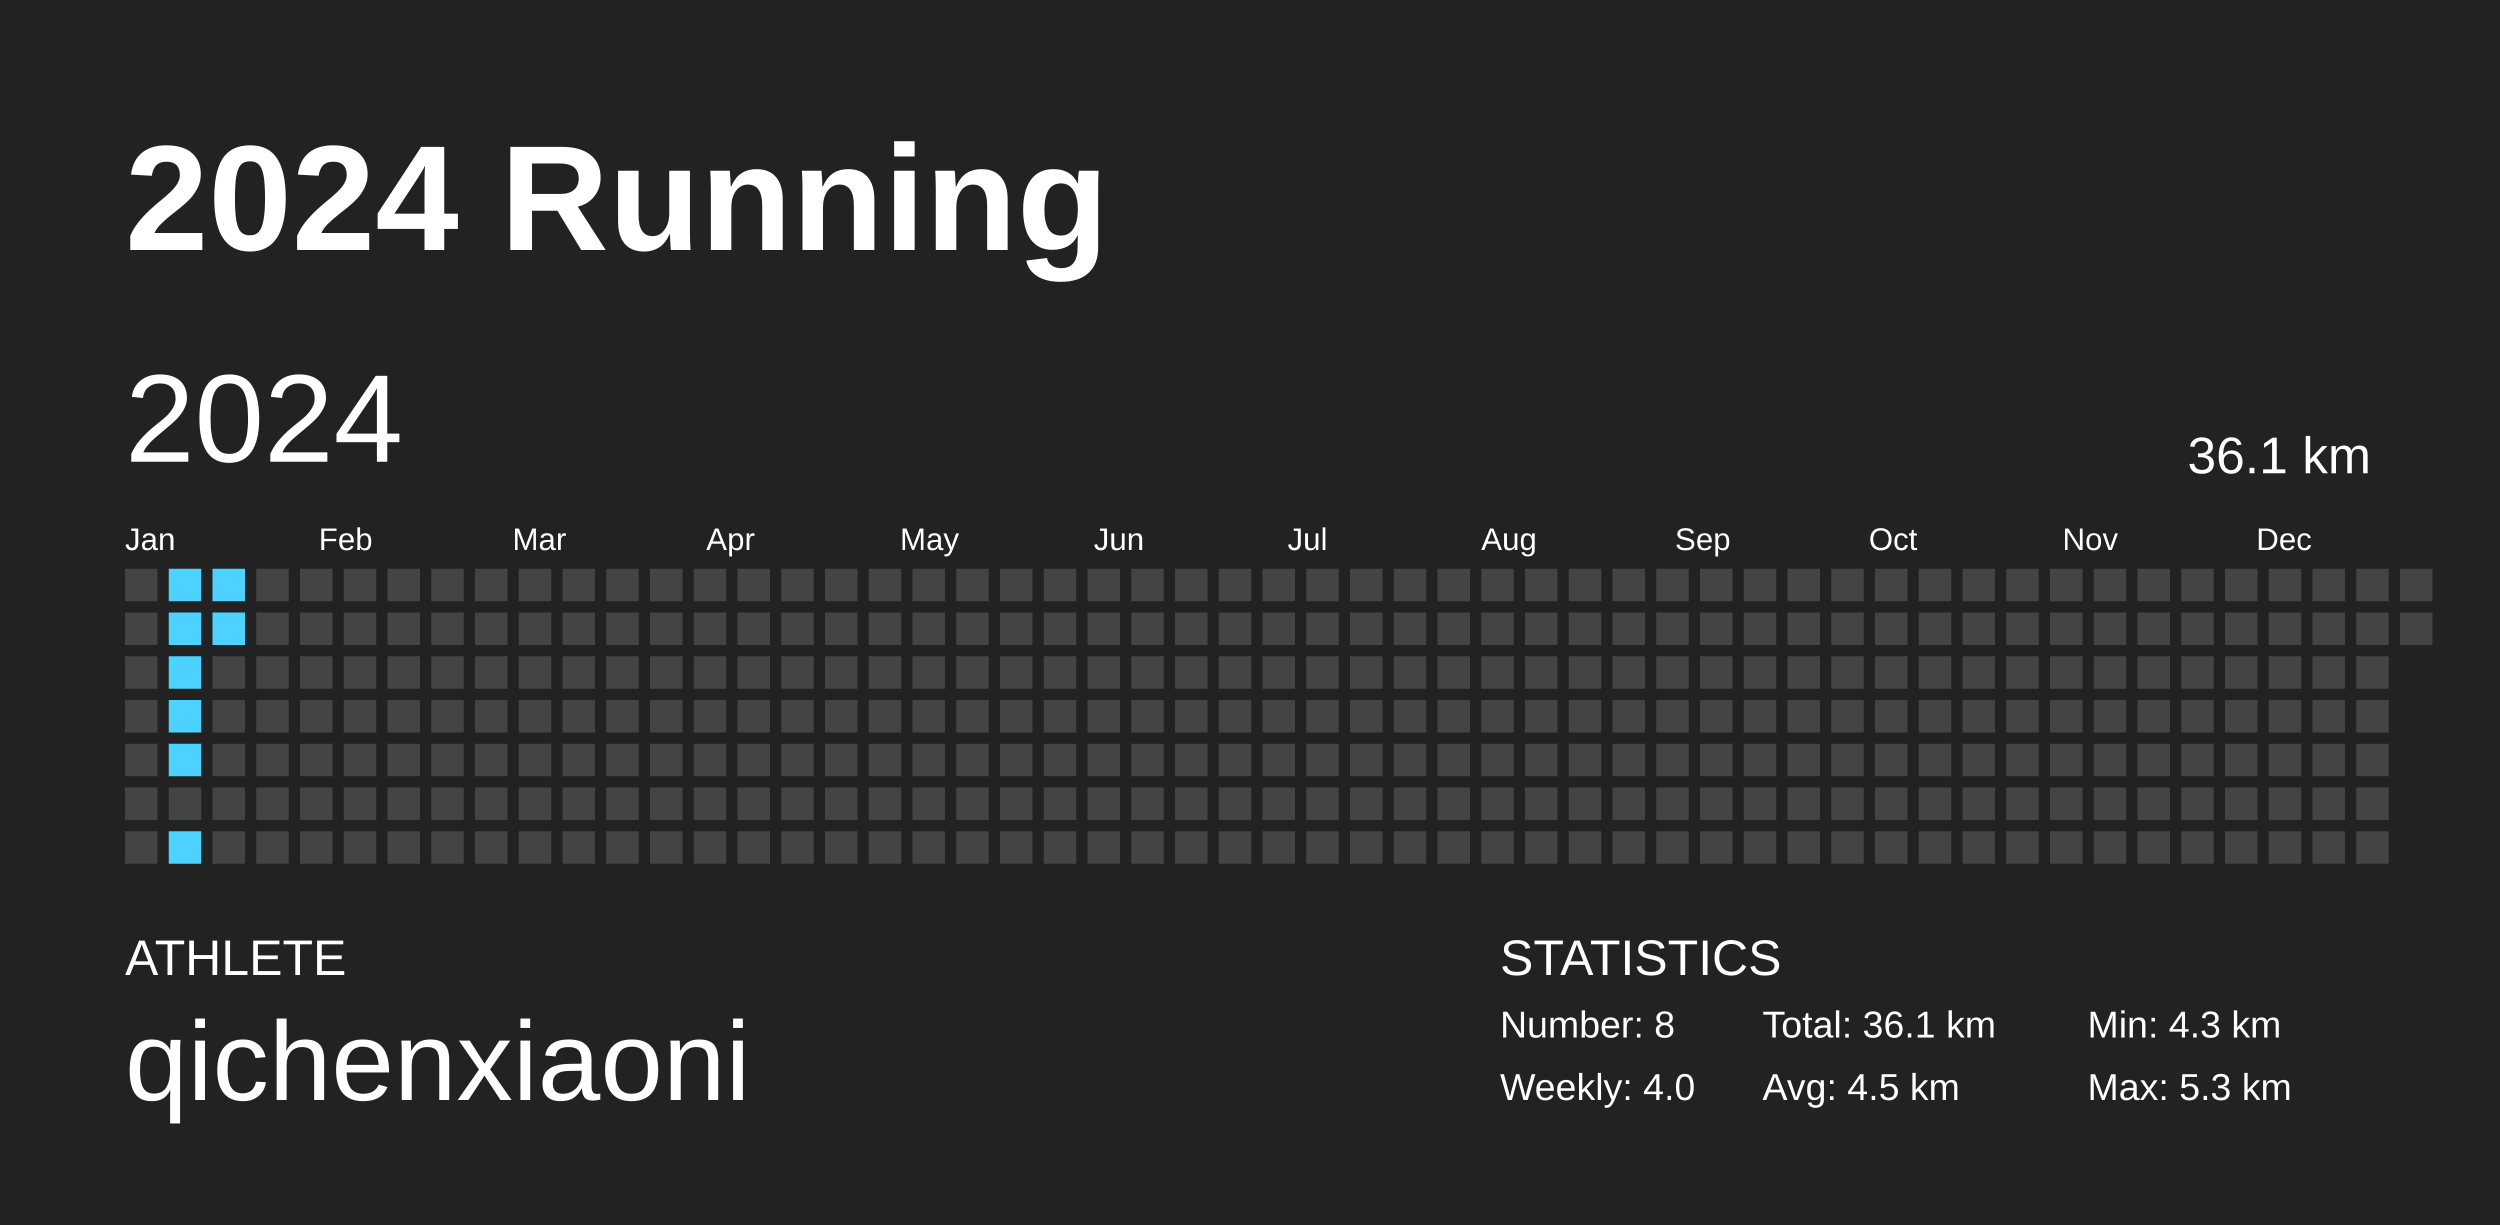
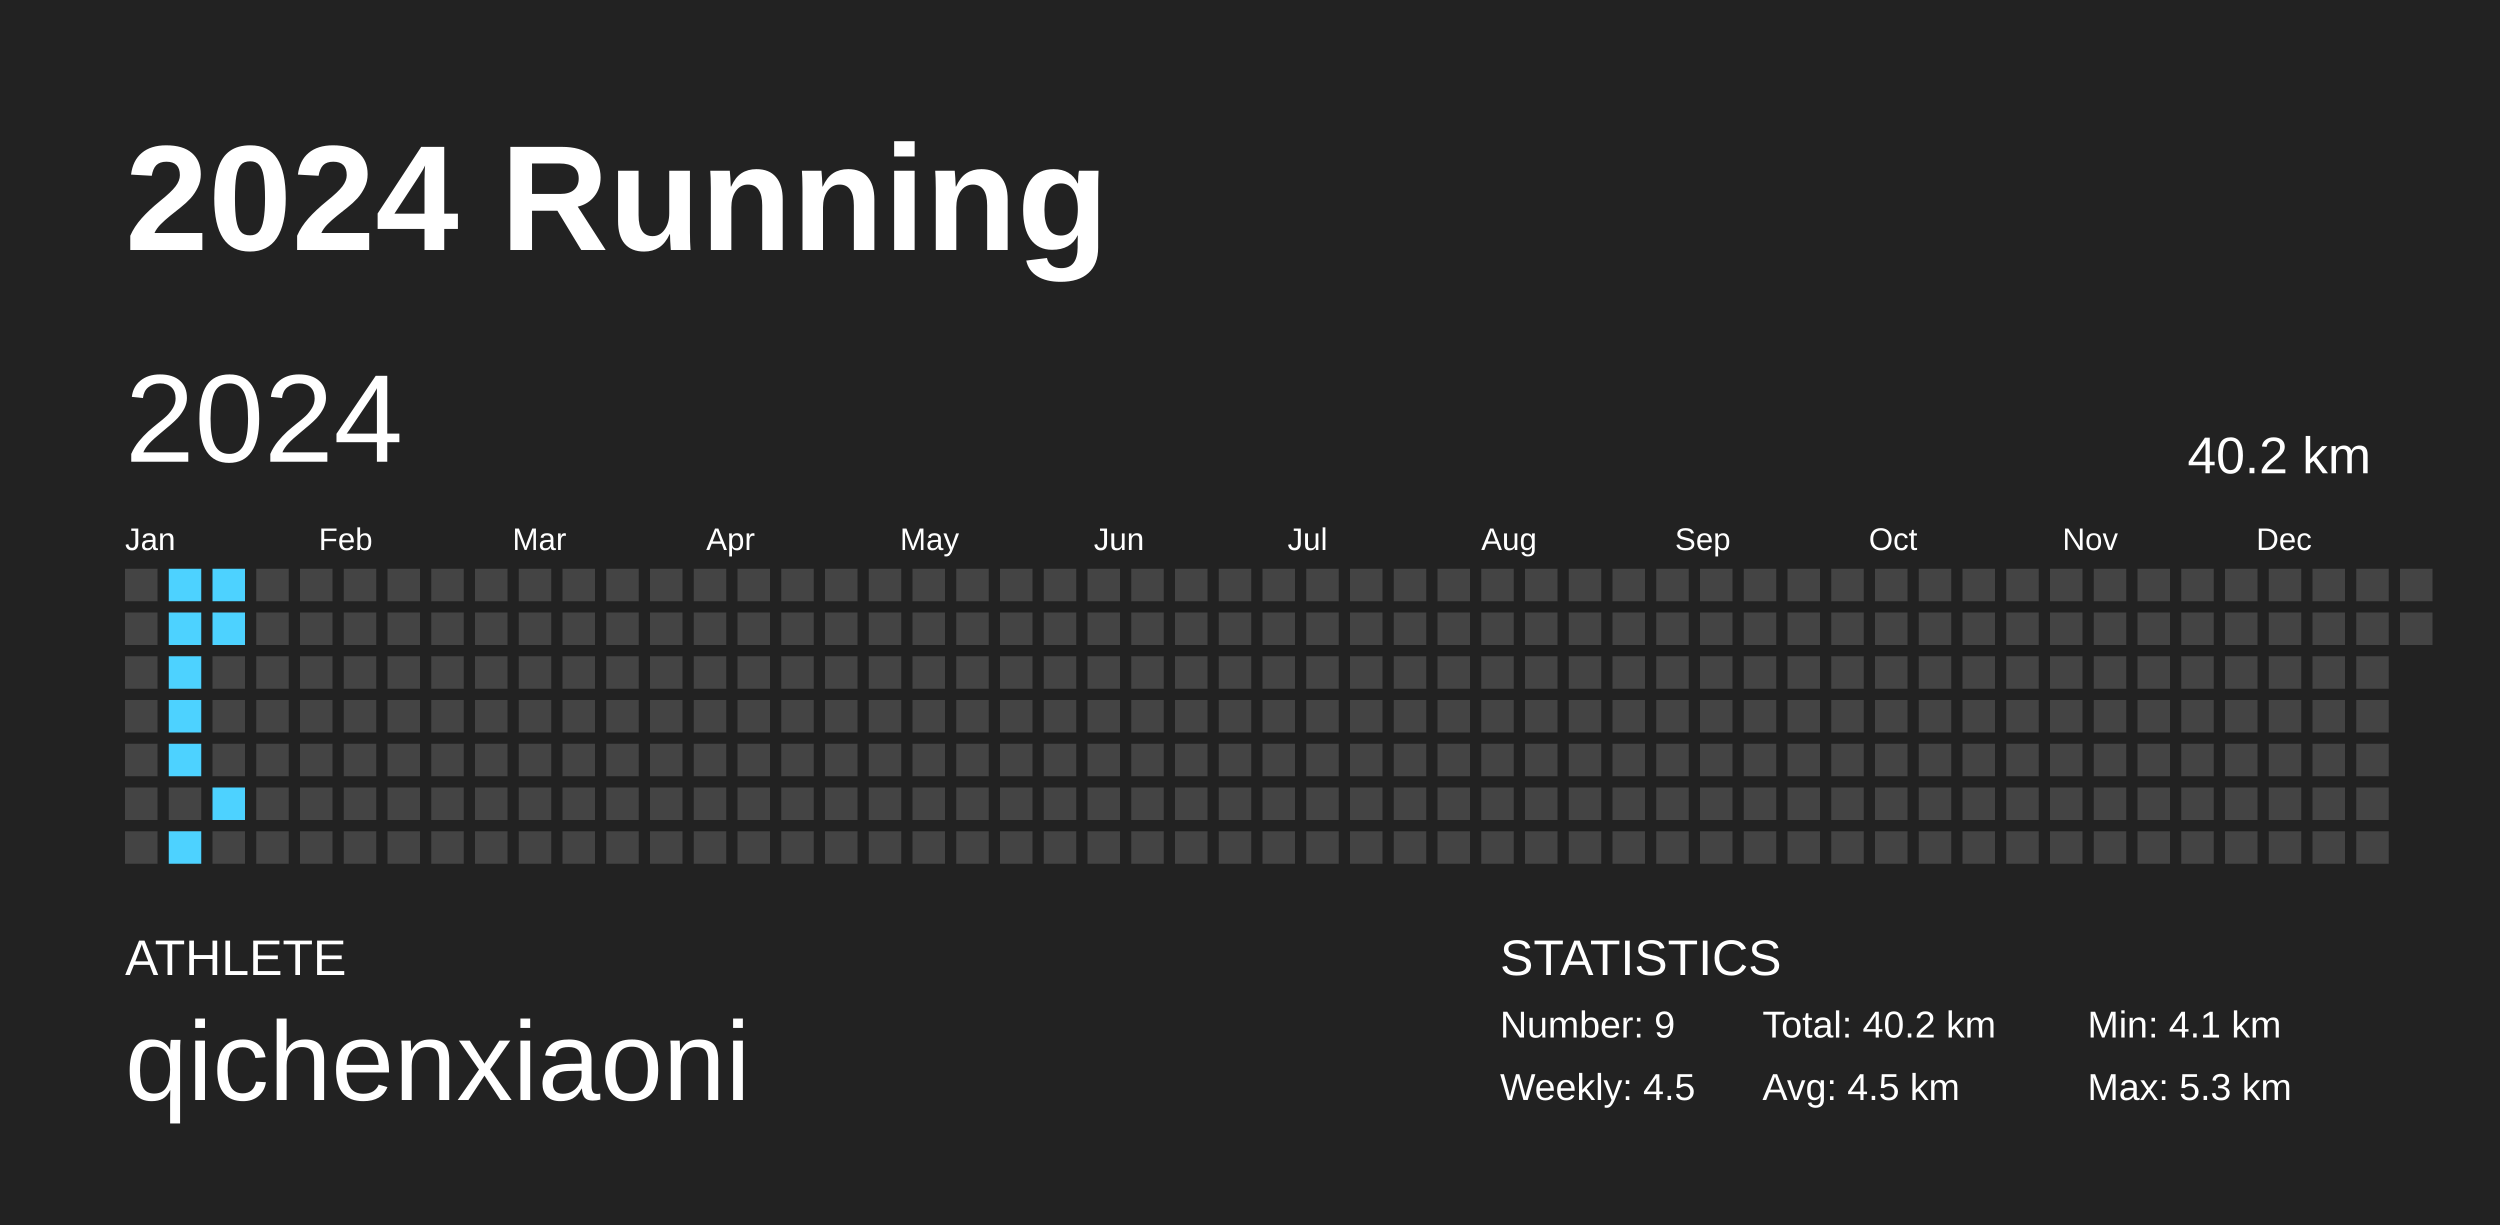
<svg xmlns="http://www.w3.org/2000/svg" baseProfile="full" height="98mm" version="1.1" viewBox="0,0,200,98" width="200mm">
  <defs />
  <rect fill="#222222" height="98" width="200" x="0" y="0" />
  <text fill="#FFFFFF" style="font-size:12px; font-family:Arial; font-weight:bold;" x="10" y="20">2024 Running</text>
  <text fill="#FFFFFF" style="font-size:4px; font-family:Arial" x="10" y="78">ATHLETE</text>
  <text fill="#FFFFFF" style="font-size:9px; font-family:Arial" x="10" y="88">qichenxiaoni</text>
  <text fill="#FFFFFF" style="font-size:4px; font-family:Arial" x="120" y="78">STATISTICS</text>
-   <text fill="#FFFFFF" style="font-size:3px; font-family:Arial" x="120" y="83">Number: 8</text>
-   <text fill="#FFFFFF" style="font-size:3px; font-family:Arial" x="120" y="88">Weekly: 4.0</text>
-   <text fill="#FFFFFF" style="font-size:3px; font-family:Arial" x="141" y="83">Total: 36.1 km</text>
+   <text fill="#FFFFFF" style="font-size:3px; font-family:Arial" x="120" y="83">Number: 9</text>
+   <text fill="#FFFFFF" style="font-size:3px; font-family:Arial" x="120" y="88">Weekly: 4.5</text>
+   <text fill="#FFFFFF" style="font-size:3px; font-family:Arial" x="141" y="83">Total: 40.2 km</text>
  <text fill="#FFFFFF" style="font-size:3px; font-family:Arial" x="141" y="88">Avg: 4.5 km</text>
-   <text fill="#FFFFFF" style="font-size:3px; font-family:Arial" x="167" y="83">Min: 4.3 km</text>
+   <text fill="#FFFFFF" style="font-size:3px; font-family:Arial" x="167" y="83">Min: 4.1 km</text>
  <text fill="#FFFFFF" style="font-size:3px; font-family:Arial" x="167" y="88">Max: 5.3 km</text>
  <text dominant-baseline="hanging" fill="#FFFFFF" style="font-size:10.0px; font-family:Arial;" x="10" y="30">2024</text>
-   <text dominant-baseline="hanging" fill="#FFFFFF" style="font-size:4.125px; font-family:Arial;" x="175" y="35">36.1 km</text>
+   <text dominant-baseline="hanging" fill="#FFFFFF" style="font-size:4.125px; font-family:Arial;" x="175" y="35">40.2 km</text>
  <text fill="#FFFFFF" style="font-size:2.5px; font-family:Arial" x="10.0" y="44">Jan</text>
  <text fill="#FFFFFF" style="font-size:2.5px; font-family:Arial" x="25.5" y="44">Feb</text>
  <text fill="#FFFFFF" style="font-size:2.5px; font-family:Arial" x="41.0" y="44">Mar</text>
  <text fill="#FFFFFF" style="font-size:2.5px; font-family:Arial" x="56.5" y="44">Apr</text>
  <text fill="#FFFFFF" style="font-size:2.5px; font-family:Arial" x="72.0" y="44">May</text>
  <text fill="#FFFFFF" style="font-size:2.5px; font-family:Arial" x="87.5" y="44">Jun</text>
  <text fill="#FFFFFF" style="font-size:2.5px; font-family:Arial" x="103.0" y="44">Jul</text>
  <text fill="#FFFFFF" style="font-size:2.5px; font-family:Arial" x="118.5" y="44">Aug</text>
  <text fill="#FFFFFF" style="font-size:2.5px; font-family:Arial" x="134.0" y="44">Sep</text>
  <text fill="#FFFFFF" style="font-size:2.5px; font-family:Arial" x="149.5" y="44">Oct</text>
  <text fill="#FFFFFF" style="font-size:2.5px; font-family:Arial" x="165.0" y="44">Nov</text>
  <text fill="#FFFFFF" style="font-size:2.5px; font-family:Arial" x="180.5" y="44">Dec</text>
  <rect fill="#444444" height="2.6" width="2.6" x="10.0" y="45.5" />
  <rect fill="#444444" height="2.6" width="2.6" x="10.0" y="49.0" />
  <rect fill="#444444" height="2.6" width="2.6" x="10.0" y="52.5" />
  <rect fill="#444444" height="2.6" width="2.6" x="10.0" y="56.0" />
  <rect fill="#444444" height="2.6" width="2.6" x="10.0" y="59.5" />
  <rect fill="#444444" height="2.6" width="2.6" x="10.0" y="63.0" />
  <rect fill="#444444" height="2.6" width="2.6" x="10.0" y="66.5" />
  <rect fill="#4dd2ff" height="2.6" width="2.6" x="13.5" y="45.5" />
  <rect fill="#4dd2ff" height="2.6" width="2.6" x="13.5" y="49.0" />
  <rect fill="#4dd2ff" height="2.6" width="2.6" x="13.5" y="52.5" />
  <rect fill="#4dd2ff" height="2.6" width="2.6" x="13.5" y="56.0" />
  <rect fill="#4dd2ff" height="2.6" width="2.6" x="13.5" y="59.5" />
  <rect fill="#444444" height="2.6" width="2.6" x="13.5" y="63.0" />
  <rect fill="#4dd2ff" height="2.6" width="2.6" x="13.5" y="66.5" />
  <rect fill="#4dd2ff" height="2.6" width="2.6" x="17.0" y="45.5" />
  <rect fill="#4dd2ff" height="2.6" width="2.6" x="17.0" y="49.0" />
  <rect fill="#444444" height="2.6" width="2.6" x="17.0" y="52.5" />
  <rect fill="#444444" height="2.6" width="2.6" x="17.0" y="56.0" />
  <rect fill="#444444" height="2.6" width="2.6" x="17.0" y="59.5" />
-   <rect fill="#444444" height="2.6" width="2.6" x="17.0" y="63.0" />
+   <rect fill="#4dd2ff" height="2.6" width="2.6" x="17.0" y="63.0" />
  <rect fill="#444444" height="2.6" width="2.6" x="17.0" y="66.5" />
  <rect fill="#444444" height="2.6" width="2.6" x="20.5" y="45.5" />
  <rect fill="#444444" height="2.6" width="2.6" x="20.5" y="49.0" />
  <rect fill="#444444" height="2.6" width="2.6" x="20.5" y="52.5" />
  <rect fill="#444444" height="2.6" width="2.6" x="20.5" y="56.0" />
  <rect fill="#444444" height="2.6" width="2.6" x="20.5" y="59.5" />
  <rect fill="#444444" height="2.6" width="2.6" x="20.5" y="63.0" />
  <rect fill="#444444" height="2.6" width="2.6" x="20.5" y="66.5" />
  <rect fill="#444444" height="2.6" width="2.6" x="24.0" y="45.5" />
  <rect fill="#444444" height="2.6" width="2.6" x="24.0" y="49.0" />
  <rect fill="#444444" height="2.6" width="2.6" x="24.0" y="52.5" />
  <rect fill="#444444" height="2.6" width="2.6" x="24.0" y="56.0" />
  <rect fill="#444444" height="2.6" width="2.6" x="24.0" y="59.5" />
  <rect fill="#444444" height="2.6" width="2.6" x="24.0" y="63.0" />
  <rect fill="#444444" height="2.6" width="2.6" x="24.0" y="66.5" />
  <rect fill="#444444" height="2.6" width="2.6" x="27.5" y="45.5" />
  <rect fill="#444444" height="2.6" width="2.6" x="27.5" y="49.0" />
  <rect fill="#444444" height="2.6" width="2.6" x="27.5" y="52.5" />
  <rect fill="#444444" height="2.6" width="2.6" x="27.5" y="56.0" />
  <rect fill="#444444" height="2.6" width="2.6" x="27.5" y="59.5" />
  <rect fill="#444444" height="2.6" width="2.6" x="27.5" y="63.0" />
  <rect fill="#444444" height="2.6" width="2.6" x="27.5" y="66.5" />
  <rect fill="#444444" height="2.6" width="2.6" x="31.0" y="45.5" />
  <rect fill="#444444" height="2.6" width="2.6" x="31.0" y="49.0" />
  <rect fill="#444444" height="2.6" width="2.6" x="31.0" y="52.5" />
  <rect fill="#444444" height="2.6" width="2.6" x="31.0" y="56.0" />
  <rect fill="#444444" height="2.6" width="2.6" x="31.0" y="59.5" />
  <rect fill="#444444" height="2.6" width="2.6" x="31.0" y="63.0" />
  <rect fill="#444444" height="2.6" width="2.6" x="31.0" y="66.5" />
  <rect fill="#444444" height="2.6" width="2.6" x="34.5" y="45.5" />
  <rect fill="#444444" height="2.6" width="2.6" x="34.5" y="49.0" />
  <rect fill="#444444" height="2.6" width="2.6" x="34.5" y="52.5" />
  <rect fill="#444444" height="2.6" width="2.6" x="34.5" y="56.0" />
  <rect fill="#444444" height="2.6" width="2.6" x="34.5" y="59.5" />
  <rect fill="#444444" height="2.6" width="2.6" x="34.5" y="63.0" />
  <rect fill="#444444" height="2.6" width="2.6" x="34.5" y="66.5" />
  <rect fill="#444444" height="2.6" width="2.6" x="38.0" y="45.5" />
  <rect fill="#444444" height="2.6" width="2.6" x="38.0" y="49.0" />
  <rect fill="#444444" height="2.6" width="2.6" x="38.0" y="52.5" />
  <rect fill="#444444" height="2.6" width="2.6" x="38.0" y="56.0" />
  <rect fill="#444444" height="2.6" width="2.6" x="38.0" y="59.5" />
  <rect fill="#444444" height="2.6" width="2.6" x="38.0" y="63.0" />
  <rect fill="#444444" height="2.6" width="2.6" x="38.0" y="66.5" />
  <rect fill="#444444" height="2.6" width="2.6" x="41.5" y="45.5" />
  <rect fill="#444444" height="2.6" width="2.6" x="41.5" y="49.0" />
  <rect fill="#444444" height="2.6" width="2.6" x="41.5" y="52.5" />
  <rect fill="#444444" height="2.6" width="2.6" x="41.5" y="56.0" />
  <rect fill="#444444" height="2.6" width="2.6" x="41.5" y="59.5" />
  <rect fill="#444444" height="2.6" width="2.6" x="41.5" y="63.0" />
  <rect fill="#444444" height="2.6" width="2.6" x="41.5" y="66.5" />
  <rect fill="#444444" height="2.6" width="2.6" x="45.0" y="45.5" />
  <rect fill="#444444" height="2.6" width="2.6" x="45.0" y="49.0" />
  <rect fill="#444444" height="2.6" width="2.6" x="45.0" y="52.5" />
  <rect fill="#444444" height="2.6" width="2.6" x="45.0" y="56.0" />
  <rect fill="#444444" height="2.6" width="2.6" x="45.0" y="59.5" />
  <rect fill="#444444" height="2.6" width="2.6" x="45.0" y="63.0" />
  <rect fill="#444444" height="2.6" width="2.6" x="45.0" y="66.5" />
  <rect fill="#444444" height="2.6" width="2.6" x="48.5" y="45.5" />
  <rect fill="#444444" height="2.6" width="2.6" x="48.5" y="49.0" />
  <rect fill="#444444" height="2.6" width="2.6" x="48.5" y="52.5" />
  <rect fill="#444444" height="2.6" width="2.6" x="48.5" y="56.0" />
  <rect fill="#444444" height="2.6" width="2.6" x="48.5" y="59.5" />
  <rect fill="#444444" height="2.6" width="2.6" x="48.5" y="63.0" />
  <rect fill="#444444" height="2.6" width="2.6" x="48.5" y="66.5" />
  <rect fill="#444444" height="2.6" width="2.6" x="52.0" y="45.5" />
  <rect fill="#444444" height="2.6" width="2.6" x="52.0" y="49.0" />
  <rect fill="#444444" height="2.6" width="2.6" x="52.0" y="52.5" />
  <rect fill="#444444" height="2.6" width="2.6" x="52.0" y="56.0" />
  <rect fill="#444444" height="2.6" width="2.6" x="52.0" y="59.5" />
  <rect fill="#444444" height="2.6" width="2.6" x="52.0" y="63.0" />
  <rect fill="#444444" height="2.6" width="2.6" x="52.0" y="66.5" />
  <rect fill="#444444" height="2.6" width="2.6" x="55.5" y="45.5" />
  <rect fill="#444444" height="2.6" width="2.6" x="55.5" y="49.0" />
  <rect fill="#444444" height="2.6" width="2.6" x="55.5" y="52.5" />
  <rect fill="#444444" height="2.6" width="2.6" x="55.5" y="56.0" />
  <rect fill="#444444" height="2.6" width="2.6" x="55.5" y="59.5" />
  <rect fill="#444444" height="2.6" width="2.6" x="55.5" y="63.0" />
  <rect fill="#444444" height="2.6" width="2.6" x="55.5" y="66.5" />
  <rect fill="#444444" height="2.6" width="2.6" x="59.0" y="45.5" />
  <rect fill="#444444" height="2.6" width="2.6" x="59.0" y="49.0" />
  <rect fill="#444444" height="2.6" width="2.6" x="59.0" y="52.5" />
  <rect fill="#444444" height="2.6" width="2.6" x="59.0" y="56.0" />
  <rect fill="#444444" height="2.6" width="2.6" x="59.0" y="59.5" />
  <rect fill="#444444" height="2.6" width="2.6" x="59.0" y="63.0" />
  <rect fill="#444444" height="2.6" width="2.6" x="59.0" y="66.5" />
  <rect fill="#444444" height="2.6" width="2.6" x="62.5" y="45.5" />
  <rect fill="#444444" height="2.6" width="2.6" x="62.5" y="49.0" />
  <rect fill="#444444" height="2.6" width="2.6" x="62.5" y="52.5" />
  <rect fill="#444444" height="2.6" width="2.6" x="62.5" y="56.0" />
  <rect fill="#444444" height="2.6" width="2.6" x="62.5" y="59.5" />
  <rect fill="#444444" height="2.6" width="2.6" x="62.5" y="63.0" />
  <rect fill="#444444" height="2.6" width="2.6" x="62.5" y="66.5" />
  <rect fill="#444444" height="2.6" width="2.6" x="66.0" y="45.5" />
  <rect fill="#444444" height="2.6" width="2.6" x="66.0" y="49.0" />
  <rect fill="#444444" height="2.6" width="2.6" x="66.0" y="52.5" />
  <rect fill="#444444" height="2.6" width="2.6" x="66.0" y="56.0" />
  <rect fill="#444444" height="2.6" width="2.6" x="66.0" y="59.5" />
  <rect fill="#444444" height="2.6" width="2.6" x="66.0" y="63.0" />
  <rect fill="#444444" height="2.6" width="2.6" x="66.0" y="66.5" />
  <rect fill="#444444" height="2.6" width="2.6" x="69.5" y="45.5" />
  <rect fill="#444444" height="2.6" width="2.6" x="69.5" y="49.0" />
  <rect fill="#444444" height="2.6" width="2.6" x="69.5" y="52.5" />
  <rect fill="#444444" height="2.6" width="2.6" x="69.5" y="56.0" />
  <rect fill="#444444" height="2.6" width="2.6" x="69.5" y="59.5" />
  <rect fill="#444444" height="2.6" width="2.6" x="69.5" y="63.0" />
  <rect fill="#444444" height="2.6" width="2.6" x="69.5" y="66.5" />
  <rect fill="#444444" height="2.6" width="2.6" x="73.0" y="45.5" />
  <rect fill="#444444" height="2.6" width="2.6" x="73.0" y="49.0" />
  <rect fill="#444444" height="2.6" width="2.6" x="73.0" y="52.5" />
  <rect fill="#444444" height="2.6" width="2.6" x="73.0" y="56.0" />
  <rect fill="#444444" height="2.6" width="2.6" x="73.0" y="59.5" />
  <rect fill="#444444" height="2.6" width="2.6" x="73.0" y="63.0" />
  <rect fill="#444444" height="2.6" width="2.6" x="73.0" y="66.5" />
  <rect fill="#444444" height="2.6" width="2.6" x="76.5" y="45.5" />
  <rect fill="#444444" height="2.6" width="2.6" x="76.5" y="49.0" />
  <rect fill="#444444" height="2.6" width="2.6" x="76.5" y="52.5" />
  <rect fill="#444444" height="2.6" width="2.6" x="76.5" y="56.0" />
  <rect fill="#444444" height="2.6" width="2.6" x="76.5" y="59.5" />
  <rect fill="#444444" height="2.6" width="2.6" x="76.5" y="63.0" />
  <rect fill="#444444" height="2.6" width="2.6" x="76.5" y="66.5" />
  <rect fill="#444444" height="2.6" width="2.6" x="80.0" y="45.5" />
  <rect fill="#444444" height="2.6" width="2.6" x="80.0" y="49.0" />
  <rect fill="#444444" height="2.6" width="2.6" x="80.0" y="52.5" />
  <rect fill="#444444" height="2.6" width="2.6" x="80.0" y="56.0" />
  <rect fill="#444444" height="2.6" width="2.6" x="80.0" y="59.5" />
  <rect fill="#444444" height="2.6" width="2.6" x="80.0" y="63.0" />
  <rect fill="#444444" height="2.6" width="2.6" x="80.0" y="66.5" />
  <rect fill="#444444" height="2.6" width="2.6" x="83.5" y="45.5" />
  <rect fill="#444444" height="2.6" width="2.6" x="83.5" y="49.0" />
  <rect fill="#444444" height="2.6" width="2.6" x="83.5" y="52.5" />
  <rect fill="#444444" height="2.6" width="2.6" x="83.5" y="56.0" />
  <rect fill="#444444" height="2.6" width="2.6" x="83.5" y="59.5" />
  <rect fill="#444444" height="2.6" width="2.6" x="83.5" y="63.0" />
  <rect fill="#444444" height="2.6" width="2.6" x="83.5" y="66.5" />
  <rect fill="#444444" height="2.6" width="2.6" x="87.0" y="45.5" />
  <rect fill="#444444" height="2.6" width="2.6" x="87.0" y="49.0" />
  <rect fill="#444444" height="2.6" width="2.6" x="87.0" y="52.5" />
  <rect fill="#444444" height="2.6" width="2.6" x="87.0" y="56.0" />
  <rect fill="#444444" height="2.6" width="2.6" x="87.0" y="59.5" />
  <rect fill="#444444" height="2.6" width="2.6" x="87.0" y="63.0" />
  <rect fill="#444444" height="2.6" width="2.6" x="87.0" y="66.5" />
  <rect fill="#444444" height="2.6" width="2.6" x="90.5" y="45.5" />
  <rect fill="#444444" height="2.6" width="2.6" x="90.5" y="49.0" />
  <rect fill="#444444" height="2.6" width="2.6" x="90.5" y="52.5" />
  <rect fill="#444444" height="2.6" width="2.6" x="90.5" y="56.0" />
  <rect fill="#444444" height="2.6" width="2.6" x="90.5" y="59.5" />
  <rect fill="#444444" height="2.6" width="2.6" x="90.5" y="63.0" />
  <rect fill="#444444" height="2.6" width="2.6" x="90.5" y="66.5" />
  <rect fill="#444444" height="2.6" width="2.6" x="94.0" y="45.5" />
  <rect fill="#444444" height="2.6" width="2.6" x="94.0" y="49.0" />
  <rect fill="#444444" height="2.6" width="2.6" x="94.0" y="52.5" />
  <rect fill="#444444" height="2.6" width="2.6" x="94.0" y="56.0" />
  <rect fill="#444444" height="2.6" width="2.6" x="94.0" y="59.5" />
  <rect fill="#444444" height="2.6" width="2.6" x="94.0" y="63.0" />
  <rect fill="#444444" height="2.6" width="2.6" x="94.0" y="66.5" />
  <rect fill="#444444" height="2.6" width="2.6" x="97.5" y="45.5" />
  <rect fill="#444444" height="2.6" width="2.6" x="97.5" y="49.0" />
  <rect fill="#444444" height="2.6" width="2.6" x="97.5" y="52.5" />
  <rect fill="#444444" height="2.6" width="2.6" x="97.5" y="56.0" />
  <rect fill="#444444" height="2.6" width="2.6" x="97.5" y="59.5" />
  <rect fill="#444444" height="2.6" width="2.6" x="97.5" y="63.0" />
  <rect fill="#444444" height="2.6" width="2.6" x="97.5" y="66.5" />
  <rect fill="#444444" height="2.6" width="2.6" x="101.0" y="45.5" />
  <rect fill="#444444" height="2.6" width="2.6" x="101.0" y="49.0" />
  <rect fill="#444444" height="2.6" width="2.6" x="101.0" y="52.5" />
  <rect fill="#444444" height="2.6" width="2.6" x="101.0" y="56.0" />
  <rect fill="#444444" height="2.6" width="2.6" x="101.0" y="59.5" />
  <rect fill="#444444" height="2.6" width="2.6" x="101.0" y="63.0" />
  <rect fill="#444444" height="2.6" width="2.6" x="101.0" y="66.5" />
  <rect fill="#444444" height="2.6" width="2.6" x="104.5" y="45.5" />
  <rect fill="#444444" height="2.6" width="2.6" x="104.5" y="49.0" />
  <rect fill="#444444" height="2.6" width="2.6" x="104.5" y="52.5" />
  <rect fill="#444444" height="2.6" width="2.6" x="104.5" y="56.0" />
  <rect fill="#444444" height="2.6" width="2.6" x="104.5" y="59.5" />
  <rect fill="#444444" height="2.6" width="2.6" x="104.5" y="63.0" />
  <rect fill="#444444" height="2.6" width="2.6" x="104.5" y="66.5" />
  <rect fill="#444444" height="2.6" width="2.6" x="108.0" y="45.5" />
  <rect fill="#444444" height="2.6" width="2.6" x="108.0" y="49.0" />
  <rect fill="#444444" height="2.6" width="2.6" x="108.0" y="52.5" />
  <rect fill="#444444" height="2.6" width="2.6" x="108.0" y="56.0" />
  <rect fill="#444444" height="2.6" width="2.6" x="108.0" y="59.5" />
  <rect fill="#444444" height="2.6" width="2.6" x="108.0" y="63.0" />
  <rect fill="#444444" height="2.6" width="2.6" x="108.0" y="66.5" />
  <rect fill="#444444" height="2.6" width="2.6" x="111.5" y="45.5" />
  <rect fill="#444444" height="2.6" width="2.6" x="111.5" y="49.0" />
  <rect fill="#444444" height="2.6" width="2.6" x="111.5" y="52.5" />
  <rect fill="#444444" height="2.6" width="2.6" x="111.5" y="56.0" />
  <rect fill="#444444" height="2.6" width="2.6" x="111.5" y="59.5" />
  <rect fill="#444444" height="2.6" width="2.6" x="111.5" y="63.0" />
  <rect fill="#444444" height="2.6" width="2.6" x="111.5" y="66.5" />
  <rect fill="#444444" height="2.6" width="2.6" x="115.0" y="45.5" />
  <rect fill="#444444" height="2.6" width="2.6" x="115.0" y="49.0" />
  <rect fill="#444444" height="2.6" width="2.6" x="115.0" y="52.5" />
  <rect fill="#444444" height="2.6" width="2.6" x="115.0" y="56.0" />
  <rect fill="#444444" height="2.6" width="2.6" x="115.0" y="59.5" />
  <rect fill="#444444" height="2.6" width="2.6" x="115.0" y="63.0" />
  <rect fill="#444444" height="2.6" width="2.6" x="115.0" y="66.5" />
  <rect fill="#444444" height="2.6" width="2.6" x="118.5" y="45.5" />
  <rect fill="#444444" height="2.6" width="2.6" x="118.5" y="49.0" />
  <rect fill="#444444" height="2.6" width="2.6" x="118.5" y="52.5" />
  <rect fill="#444444" height="2.6" width="2.6" x="118.5" y="56.0" />
  <rect fill="#444444" height="2.6" width="2.6" x="118.5" y="59.5" />
  <rect fill="#444444" height="2.6" width="2.6" x="118.5" y="63.0" />
  <rect fill="#444444" height="2.6" width="2.6" x="118.5" y="66.5" />
  <rect fill="#444444" height="2.6" width="2.6" x="122.0" y="45.5" />
  <rect fill="#444444" height="2.6" width="2.6" x="122.0" y="49.0" />
  <rect fill="#444444" height="2.6" width="2.6" x="122.0" y="52.5" />
  <rect fill="#444444" height="2.6" width="2.6" x="122.0" y="56.0" />
  <rect fill="#444444" height="2.6" width="2.6" x="122.0" y="59.5" />
  <rect fill="#444444" height="2.6" width="2.6" x="122.0" y="63.0" />
  <rect fill="#444444" height="2.6" width="2.6" x="122.0" y="66.5" />
  <rect fill="#444444" height="2.6" width="2.6" x="125.5" y="45.5" />
  <rect fill="#444444" height="2.6" width="2.6" x="125.5" y="49.0" />
  <rect fill="#444444" height="2.6" width="2.6" x="125.5" y="52.5" />
  <rect fill="#444444" height="2.6" width="2.6" x="125.5" y="56.0" />
  <rect fill="#444444" height="2.6" width="2.6" x="125.5" y="59.5" />
  <rect fill="#444444" height="2.6" width="2.6" x="125.5" y="63.0" />
  <rect fill="#444444" height="2.6" width="2.6" x="125.5" y="66.5" />
  <rect fill="#444444" height="2.6" width="2.6" x="129.0" y="45.5" />
  <rect fill="#444444" height="2.6" width="2.6" x="129.0" y="49.0" />
  <rect fill="#444444" height="2.6" width="2.6" x="129.0" y="52.5" />
  <rect fill="#444444" height="2.6" width="2.6" x="129.0" y="56.0" />
  <rect fill="#444444" height="2.6" width="2.6" x="129.0" y="59.5" />
  <rect fill="#444444" height="2.6" width="2.6" x="129.0" y="63.0" />
  <rect fill="#444444" height="2.6" width="2.6" x="129.0" y="66.5" />
  <rect fill="#444444" height="2.6" width="2.6" x="132.5" y="45.5" />
  <rect fill="#444444" height="2.6" width="2.6" x="132.5" y="49.0" />
  <rect fill="#444444" height="2.6" width="2.6" x="132.5" y="52.5" />
  <rect fill="#444444" height="2.6" width="2.6" x="132.5" y="56.0" />
  <rect fill="#444444" height="2.6" width="2.6" x="132.5" y="59.5" />
  <rect fill="#444444" height="2.6" width="2.6" x="132.5" y="63.0" />
  <rect fill="#444444" height="2.6" width="2.6" x="132.5" y="66.5" />
  <rect fill="#444444" height="2.6" width="2.6" x="136.0" y="45.5" />
  <rect fill="#444444" height="2.6" width="2.6" x="136.0" y="49.0" />
  <rect fill="#444444" height="2.6" width="2.6" x="136.0" y="52.5" />
  <rect fill="#444444" height="2.6" width="2.6" x="136.0" y="56.0" />
  <rect fill="#444444" height="2.6" width="2.6" x="136.0" y="59.5" />
  <rect fill="#444444" height="2.6" width="2.6" x="136.0" y="63.0" />
  <rect fill="#444444" height="2.6" width="2.6" x="136.0" y="66.5" />
  <rect fill="#444444" height="2.6" width="2.6" x="139.5" y="45.5" />
  <rect fill="#444444" height="2.6" width="2.6" x="139.5" y="49.0" />
  <rect fill="#444444" height="2.6" width="2.6" x="139.5" y="52.5" />
  <rect fill="#444444" height="2.6" width="2.6" x="139.5" y="56.0" />
  <rect fill="#444444" height="2.6" width="2.6" x="139.5" y="59.5" />
  <rect fill="#444444" height="2.6" width="2.6" x="139.5" y="63.0" />
  <rect fill="#444444" height="2.6" width="2.6" x="139.5" y="66.5" />
  <rect fill="#444444" height="2.6" width="2.6" x="143.0" y="45.5" />
  <rect fill="#444444" height="2.6" width="2.6" x="143.0" y="49.0" />
  <rect fill="#444444" height="2.6" width="2.6" x="143.0" y="52.5" />
  <rect fill="#444444" height="2.6" width="2.6" x="143.0" y="56.0" />
  <rect fill="#444444" height="2.6" width="2.6" x="143.0" y="59.5" />
  <rect fill="#444444" height="2.6" width="2.6" x="143.0" y="63.0" />
  <rect fill="#444444" height="2.6" width="2.6" x="143.0" y="66.5" />
  <rect fill="#444444" height="2.6" width="2.6" x="146.5" y="45.5" />
  <rect fill="#444444" height="2.6" width="2.6" x="146.5" y="49.0" />
  <rect fill="#444444" height="2.6" width="2.6" x="146.5" y="52.5" />
  <rect fill="#444444" height="2.6" width="2.6" x="146.5" y="56.0" />
  <rect fill="#444444" height="2.6" width="2.6" x="146.5" y="59.5" />
  <rect fill="#444444" height="2.6" width="2.6" x="146.5" y="63.0" />
  <rect fill="#444444" height="2.6" width="2.6" x="146.5" y="66.5" />
  <rect fill="#444444" height="2.6" width="2.6" x="150.0" y="45.5" />
  <rect fill="#444444" height="2.6" width="2.6" x="150.0" y="49.0" />
  <rect fill="#444444" height="2.6" width="2.6" x="150.0" y="52.5" />
  <rect fill="#444444" height="2.6" width="2.6" x="150.0" y="56.0" />
  <rect fill="#444444" height="2.6" width="2.6" x="150.0" y="59.5" />
  <rect fill="#444444" height="2.6" width="2.6" x="150.0" y="63.0" />
  <rect fill="#444444" height="2.6" width="2.6" x="150.0" y="66.5" />
  <rect fill="#444444" height="2.6" width="2.6" x="153.5" y="45.5" />
  <rect fill="#444444" height="2.6" width="2.6" x="153.5" y="49.0" />
  <rect fill="#444444" height="2.6" width="2.6" x="153.5" y="52.5" />
  <rect fill="#444444" height="2.6" width="2.6" x="153.5" y="56.0" />
  <rect fill="#444444" height="2.6" width="2.6" x="153.5" y="59.5" />
  <rect fill="#444444" height="2.6" width="2.6" x="153.5" y="63.0" />
  <rect fill="#444444" height="2.6" width="2.6" x="153.5" y="66.5" />
  <rect fill="#444444" height="2.6" width="2.6" x="157.0" y="45.5" />
  <rect fill="#444444" height="2.6" width="2.6" x="157.0" y="49.0" />
  <rect fill="#444444" height="2.6" width="2.6" x="157.0" y="52.5" />
  <rect fill="#444444" height="2.6" width="2.6" x="157.0" y="56.0" />
  <rect fill="#444444" height="2.6" width="2.6" x="157.0" y="59.5" />
  <rect fill="#444444" height="2.6" width="2.6" x="157.0" y="63.0" />
  <rect fill="#444444" height="2.6" width="2.6" x="157.0" y="66.5" />
  <rect fill="#444444" height="2.6" width="2.6" x="160.5" y="45.5" />
  <rect fill="#444444" height="2.6" width="2.6" x="160.5" y="49.0" />
  <rect fill="#444444" height="2.6" width="2.6" x="160.5" y="52.5" />
  <rect fill="#444444" height="2.6" width="2.6" x="160.5" y="56.0" />
  <rect fill="#444444" height="2.6" width="2.6" x="160.5" y="59.5" />
  <rect fill="#444444" height="2.6" width="2.6" x="160.5" y="63.0" />
  <rect fill="#444444" height="2.6" width="2.6" x="160.5" y="66.5" />
  <rect fill="#444444" height="2.6" width="2.6" x="164.0" y="45.5" />
  <rect fill="#444444" height="2.6" width="2.6" x="164.0" y="49.0" />
  <rect fill="#444444" height="2.6" width="2.6" x="164.0" y="52.5" />
  <rect fill="#444444" height="2.6" width="2.6" x="164.0" y="56.0" />
  <rect fill="#444444" height="2.6" width="2.6" x="164.0" y="59.5" />
  <rect fill="#444444" height="2.6" width="2.6" x="164.0" y="63.0" />
  <rect fill="#444444" height="2.6" width="2.6" x="164.0" y="66.5" />
  <rect fill="#444444" height="2.6" width="2.6" x="167.5" y="45.5" />
  <rect fill="#444444" height="2.6" width="2.6" x="167.5" y="49.0" />
  <rect fill="#444444" height="2.6" width="2.6" x="167.5" y="52.5" />
  <rect fill="#444444" height="2.6" width="2.6" x="167.5" y="56.0" />
  <rect fill="#444444" height="2.6" width="2.6" x="167.5" y="59.5" />
  <rect fill="#444444" height="2.6" width="2.6" x="167.5" y="63.0" />
  <rect fill="#444444" height="2.6" width="2.6" x="167.5" y="66.5" />
  <rect fill="#444444" height="2.6" width="2.6" x="171.0" y="45.5" />
  <rect fill="#444444" height="2.6" width="2.6" x="171.0" y="49.0" />
  <rect fill="#444444" height="2.6" width="2.6" x="171.0" y="52.5" />
  <rect fill="#444444" height="2.6" width="2.6" x="171.0" y="56.0" />
  <rect fill="#444444" height="2.6" width="2.6" x="171.0" y="59.5" />
  <rect fill="#444444" height="2.6" width="2.6" x="171.0" y="63.0" />
  <rect fill="#444444" height="2.6" width="2.6" x="171.0" y="66.5" />
  <rect fill="#444444" height="2.6" width="2.6" x="174.5" y="45.5" />
  <rect fill="#444444" height="2.6" width="2.6" x="174.5" y="49.0" />
  <rect fill="#444444" height="2.6" width="2.6" x="174.5" y="52.5" />
  <rect fill="#444444" height="2.6" width="2.6" x="174.5" y="56.0" />
  <rect fill="#444444" height="2.6" width="2.6" x="174.5" y="59.5" />
  <rect fill="#444444" height="2.6" width="2.6" x="174.5" y="63.0" />
  <rect fill="#444444" height="2.6" width="2.6" x="174.5" y="66.5" />
  <rect fill="#444444" height="2.6" width="2.6" x="178.0" y="45.5" />
  <rect fill="#444444" height="2.6" width="2.6" x="178.0" y="49.0" />
  <rect fill="#444444" height="2.6" width="2.6" x="178.0" y="52.5" />
  <rect fill="#444444" height="2.6" width="2.6" x="178.0" y="56.0" />
  <rect fill="#444444" height="2.6" width="2.6" x="178.0" y="59.5" />
  <rect fill="#444444" height="2.6" width="2.6" x="178.0" y="63.0" />
  <rect fill="#444444" height="2.6" width="2.6" x="178.0" y="66.5" />
  <rect fill="#444444" height="2.6" width="2.6" x="181.5" y="45.5" />
  <rect fill="#444444" height="2.6" width="2.6" x="181.5" y="49.0" />
  <rect fill="#444444" height="2.6" width="2.6" x="181.5" y="52.5" />
  <rect fill="#444444" height="2.6" width="2.6" x="181.5" y="56.0" />
  <rect fill="#444444" height="2.6" width="2.6" x="181.5" y="59.5" />
  <rect fill="#444444" height="2.6" width="2.6" x="181.5" y="63.0" />
  <rect fill="#444444" height="2.6" width="2.6" x="181.5" y="66.5" />
  <rect fill="#444444" height="2.6" width="2.6" x="185.0" y="45.5" />
  <rect fill="#444444" height="2.6" width="2.6" x="185.0" y="49.0" />
  <rect fill="#444444" height="2.6" width="2.6" x="185.0" y="52.5" />
  <rect fill="#444444" height="2.6" width="2.6" x="185.0" y="56.0" />
  <rect fill="#444444" height="2.6" width="2.6" x="185.0" y="59.5" />
  <rect fill="#444444" height="2.6" width="2.6" x="185.0" y="63.0" />
  <rect fill="#444444" height="2.6" width="2.6" x="185.0" y="66.5" />
  <rect fill="#444444" height="2.6" width="2.6" x="188.5" y="45.5" />
  <rect fill="#444444" height="2.6" width="2.6" x="188.5" y="49.0" />
  <rect fill="#444444" height="2.6" width="2.6" x="188.5" y="52.5" />
  <rect fill="#444444" height="2.6" width="2.6" x="188.5" y="56.0" />
  <rect fill="#444444" height="2.6" width="2.6" x="188.5" y="59.5" />
  <rect fill="#444444" height="2.6" width="2.6" x="188.5" y="63.0" />
  <rect fill="#444444" height="2.6" width="2.6" x="188.5" y="66.5" />
  <rect fill="#444444" height="2.6" width="2.6" x="192.0" y="45.5" />
  <rect fill="#444444" height="2.6" width="2.6" x="192.0" y="49.0" />
</svg>
